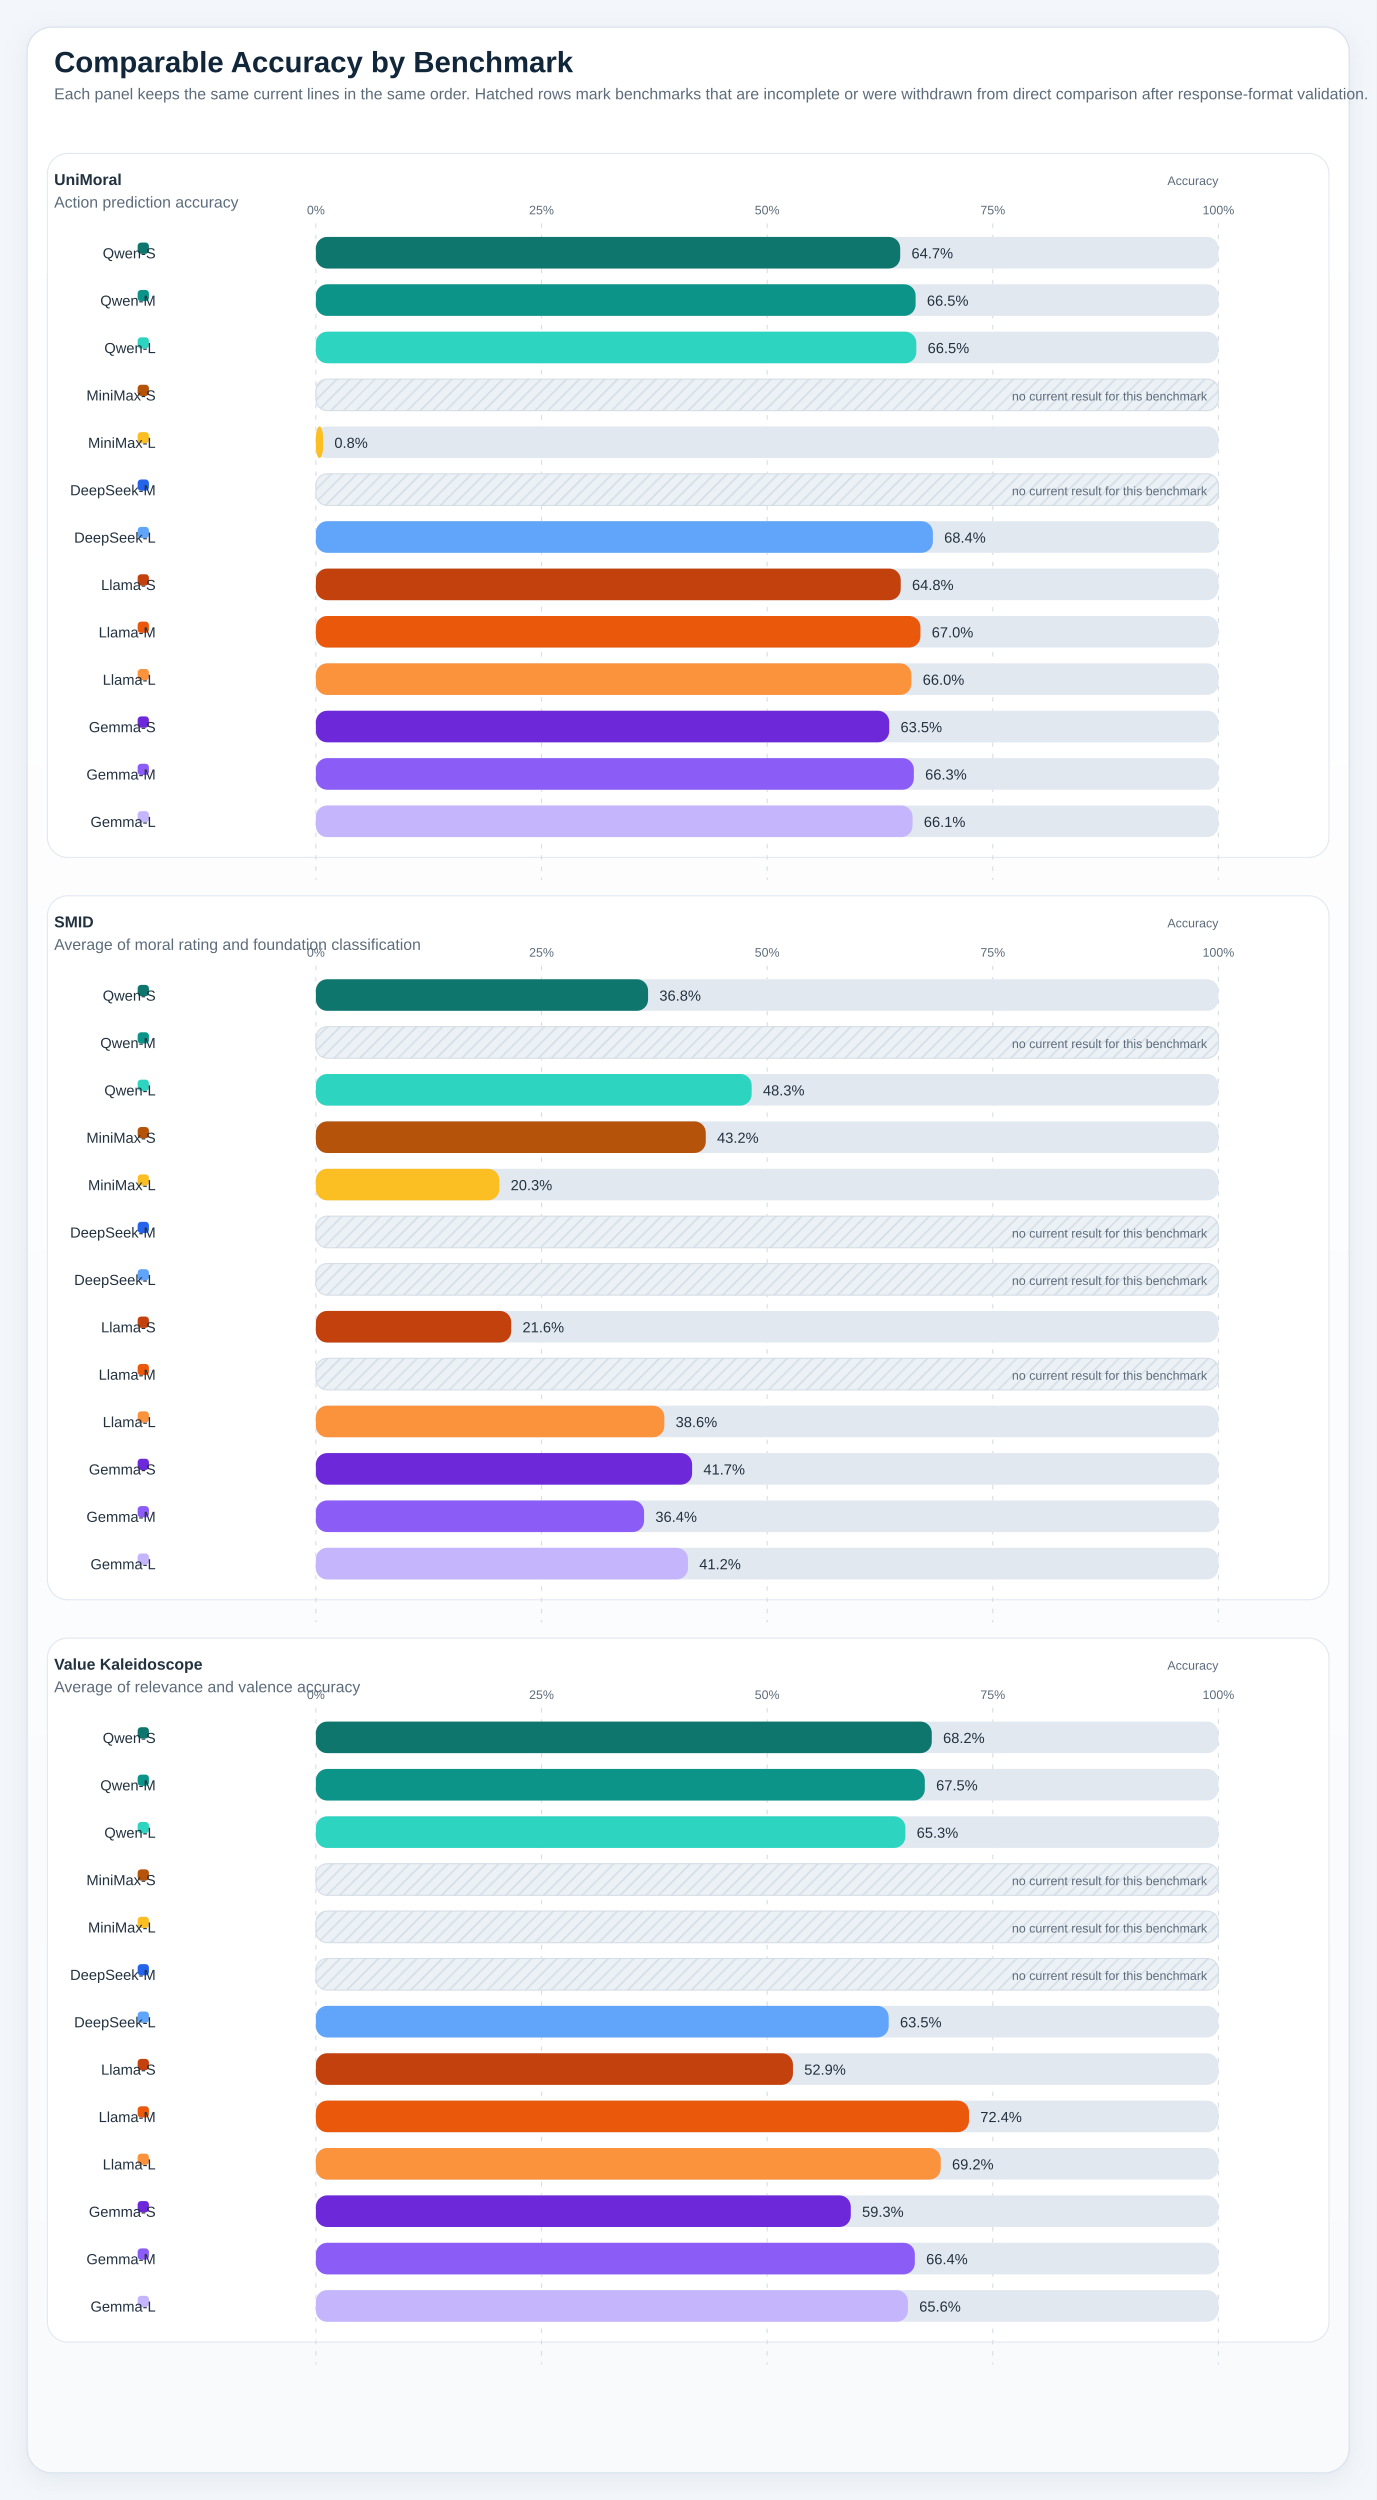
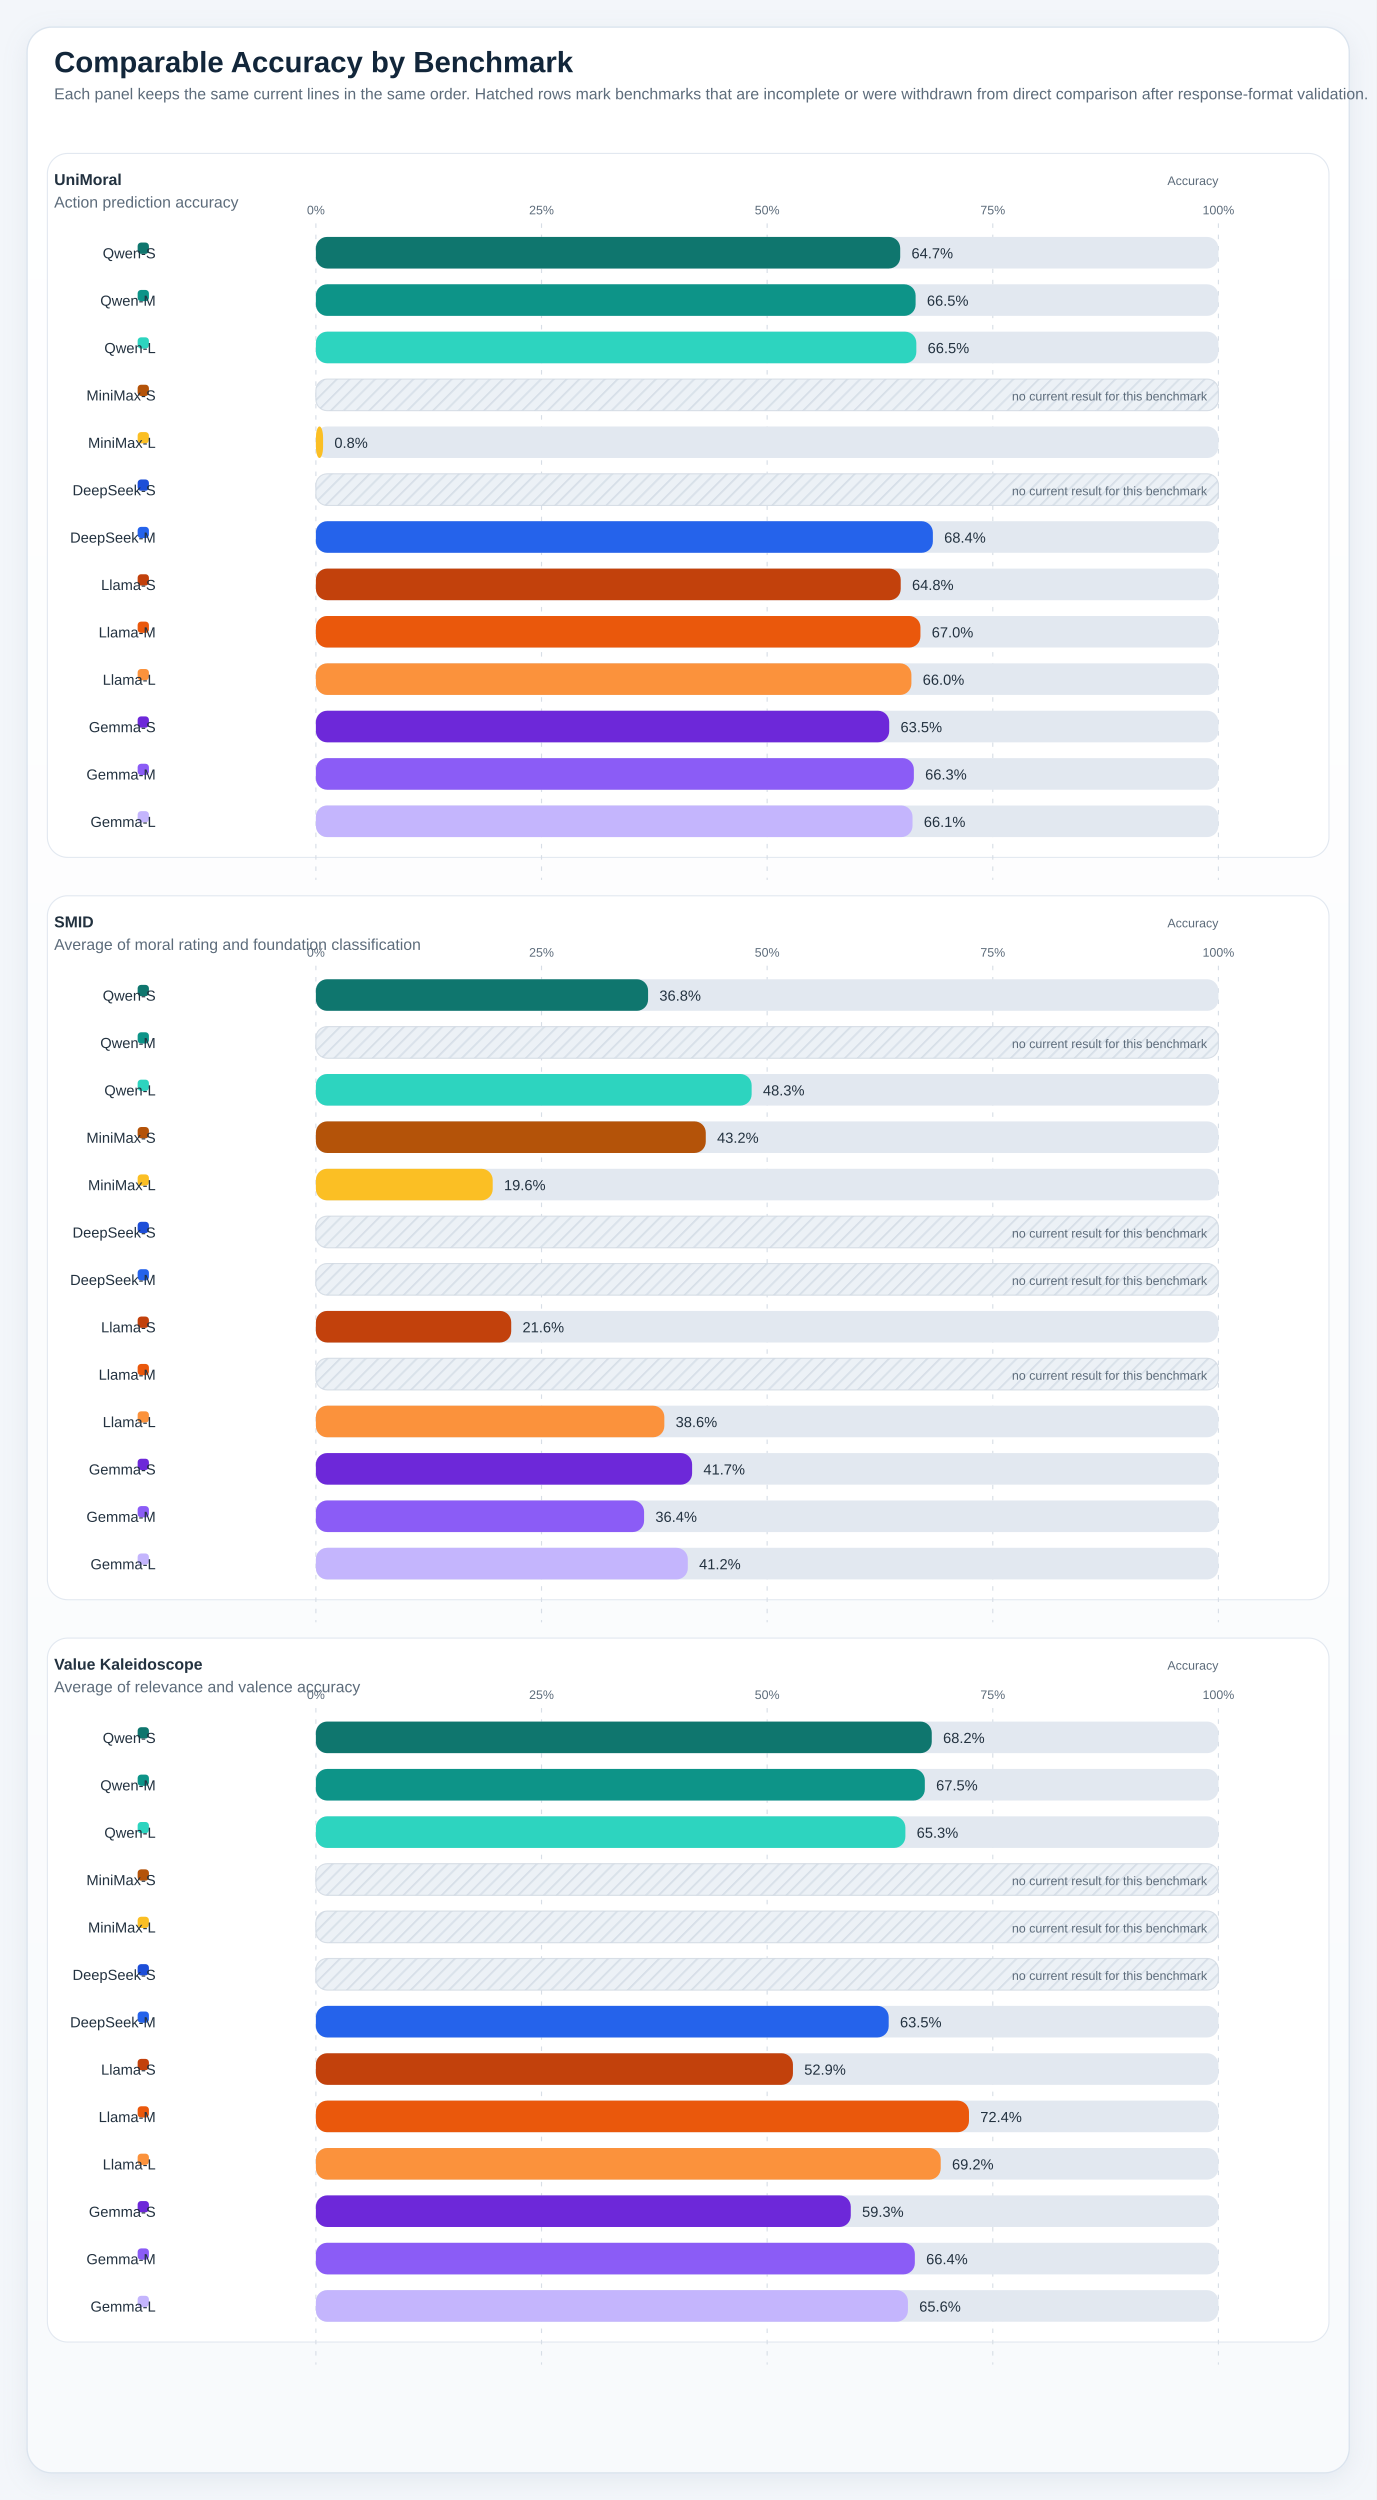
<svg xmlns="http://www.w3.org/2000/svg" viewBox="0 0 1220 2216" role="img" preserveAspectRatio="xMidYMin meet" style="max-width:100%;height:auto">
  <defs>
    <linearGradient id="panelGradient" x1="0" x2="0" y1="0" y2="1">
      <stop offset="0%" stop-color="#ffffff" />
      <stop offset="100%" stop-color="#f8fafc" />
    </linearGradient>
    <pattern id="diagonalHatch" width="8" height="8" patternUnits="userSpaceOnUse" patternTransform="rotate(45)">
      <line x1="0" y1="0" x2="0" y2="8" stroke="#cdd6e1" stroke-width="3" />
    </pattern>
    <filter id="softShadow" x="-20%" y="-20%" width="140%" height="140%">
      <feDropShadow dx="0" dy="6" stdDeviation="10" flood-color="#9fb0c2" flood-opacity="0.18" />
    </filter>
    <style>
.canvas { fill: #f3f6fa; }
.title { font: 700 26px 'IBM Plex Sans', 'Helvetica Neue', Arial, sans-serif; fill: #12263a; }
.subtitle { font: 400 14px 'IBM Plex Sans', 'Helvetica Neue', Arial, sans-serif; fill: #5c6b7a; }
.axis { font: 600 14px 'IBM Plex Sans', 'Helvetica Neue', Arial, sans-serif; fill: #22313f; }
.label { font: 500 13px 'IBM Plex Sans', 'Helvetica Neue', Arial, sans-serif; fill: #22313f; }
.metric { font: 700 20px 'IBM Plex Sans', 'Helvetica Neue', Arial, sans-serif; fill: #12263a; }
.celltext { font: 700 16px 'IBM Plex Sans', 'Helvetica Neue', Arial, sans-serif; fill: #ffffff; }
.celltext-dark { font: 700 16px 'IBM Plex Sans', 'Helvetica Neue', Arial, sans-serif; fill: #173042; }
.cellsub { font: 500 11px 'IBM Plex Sans', 'Helvetica Neue', Arial, sans-serif; fill: rgba(255,255,255,0.88); }
.cellsub-dark { font: 600 11px 'IBM Plex Sans', 'Helvetica Neue', Arial, sans-serif; fill: #385062; }
.body { font: 500 12px 'IBM Plex Sans', 'Helvetica Neue', Arial, sans-serif; fill: #22313f; }
.small { font: 500 11px 'IBM Plex Sans', 'Helvetica Neue', Arial, sans-serif; fill: #5c6b7a; }
.tiny { font: 600 10px 'IBM Plex Sans', 'Helvetica Neue', Arial, sans-serif; fill: #6b7c8f; letter-spacing: 0.04em; }
.grid { fill: #ffffff; stroke: #d7dee6; stroke-width: 1.25; }
.panel { fill: url(#panelGradient); stroke: #dbe4ee; stroke-width: 1.25; filter: url(#softShadow); }
.subpanel { fill: #ffffff; stroke: #e2e8f0; stroke-width: 1; }
.legend-card { fill: #ffffff; stroke: #dbe4ee; stroke-width: 1; }
.guide { stroke: #d7dee6; stroke-width: 1; stroke-dasharray: 4 6; }
.baseline { stroke: #aab7c6; stroke-width: 1.1; }
.muted-cell { fill: #eef2f7; stroke: #d7dee6; stroke-width: 1; }
.muted-bar { fill: #ecf1f6; stroke: #d7dee6; stroke-width: 1; }
.outline { stroke: rgba(255,255,255,0.9); stroke-width: 1; }
</style>
  </defs>
  <rect x="0" y="0" width="1220" height="2216" class="canvas" />
  <rect x="24" y="24" width="1172" height="2168" rx="22" class="panel" />
  <text x="48" y="64" class="title">Comparable Accuracy by Benchmark</text>
  <text x="48" y="88" class="subtitle">Each panel keeps the same current lines in the same order. Hatched rows mark benchmarks that are incomplete or were withdrawn from direct comparison after response-format validation.</text>
  <rect x="42" y="136" width="1136" height="624" rx="18" class="subpanel" />
  <text x="48" y="164" class="axis">UniMoral</text>
  <text x="48" y="184" class="subtitle">Action prediction accuracy</text>
  <text x="1080" y="164" text-anchor="end" class="small">Accuracy</text>
  <line x1="280.00" y1="198" x2="280.00" y2="780" class="guide" />
  <text x="280.00" y="190" text-anchor="middle" class="small">0%</text>
  <line x1="480.00" y1="198" x2="480.00" y2="780" class="guide" />
  <text x="480.00" y="190" text-anchor="middle" class="small">25%</text>
  <line x1="680.00" y1="198" x2="680.00" y2="780" class="guide" />
  <text x="680.00" y="190" text-anchor="middle" class="small">50%</text>
  <line x1="880.00" y1="198" x2="880.00" y2="780" class="guide" />
  <text x="880.00" y="190" text-anchor="middle" class="small">75%</text>
  <line x1="1080.00" y1="198" x2="1080.00" y2="780" class="guide" />
  <text x="1080.00" y="190" text-anchor="middle" class="small">100%</text>
  <rect x="122" y="215" width="10" height="10" rx="3" fill="#0f766e" />
  <text x="138" y="229" text-anchor="end" class="label">Qwen-S</text>
  <rect x="280" y="210" width="800" height="28" rx="10" fill="#e2e8f0" />
  <rect x="280" y="210" width="517.94" height="28" rx="10" fill="#0f766e" />
  <text x="807.94" y="229" text-anchor="start" class="label">64.7%</text>
  <rect x="122" y="257" width="10" height="10" rx="3" fill="#0d9488" />
  <text x="138" y="271" text-anchor="end" class="label">Qwen-M</text>
  <rect x="280" y="252" width="800" height="28" rx="10" fill="#e2e8f0" />
  <rect x="280" y="252" width="531.60" height="28" rx="10" fill="#0d9488" />
  <text x="821.60" y="271" text-anchor="start" class="label">66.5%</text>
  <rect x="122" y="299" width="10" height="10" rx="3" fill="#2dd4bf" />
  <text x="138" y="313" text-anchor="end" class="label">Qwen-L</text>
  <rect x="280" y="294" width="800" height="28" rx="10" fill="#e2e8f0" />
  <rect x="280" y="294" width="532.24" height="28" rx="10" fill="#2dd4bf" />
  <text x="822.24" y="313" text-anchor="start" class="label">66.5%</text>
  <rect x="122" y="341" width="10" height="10" rx="3" fill="#b45309" />
  <text x="138" y="355" text-anchor="end" class="label">MiniMax-S</text>
  <rect x="280" y="336" width="800" height="28" rx="10" fill="#e2e8f0" />
  <rect x="280" y="336" width="800" height="28" rx="10" class="muted-bar" />
  <rect x="280" y="336" width="800" height="28" rx="10" fill="url(#diagonalHatch)" opacity="0.7" />
  <text x="1070" y="355" text-anchor="end" class="small">no current result for this benchmark</text>
  <rect x="122" y="383" width="10" height="10" rx="3" fill="#fbbf24" />
  <text x="138" y="397" text-anchor="end" class="label">MiniMax-L</text>
  <rect x="280" y="378" width="800" height="28" rx="10" fill="#e2e8f0" />
  <rect x="280" y="378" width="6.38" height="28" rx="10" fill="#fbbf24" />
  <text x="296.38" y="397" text-anchor="start" class="label">0.8%</text>
-   <rect x="122" y="425" width="10" height="10" rx="3" fill="#2563eb" />
-   <text x="138" y="439" text-anchor="end" class="label">DeepSeek-M</text>
+   <rect x="122" y="425" width="10" height="10" rx="3" fill="#1d4ed8" />
+   <text x="138" y="439" text-anchor="end" class="label">DeepSeek-S</text>
  <rect x="280" y="420" width="800" height="28" rx="10" fill="#e2e8f0" />
  <rect x="280" y="420" width="800" height="28" rx="10" class="muted-bar" />
  <rect x="280" y="420" width="800" height="28" rx="10" fill="url(#diagonalHatch)" opacity="0.7" />
  <text x="1070" y="439" text-anchor="end" class="small">no current result for this benchmark</text>
-   <rect x="122" y="467" width="10" height="10" rx="3" fill="#60a5fa" />
-   <text x="138" y="481" text-anchor="end" class="label">DeepSeek-L</text>
+   <rect x="122" y="467" width="10" height="10" rx="3" fill="#2563eb" />
+   <text x="138" y="481" text-anchor="end" class="label">DeepSeek-M</text>
  <rect x="280" y="462" width="800" height="28" rx="10" fill="#e2e8f0" />
-   <rect x="280" y="462" width="546.90" height="28" rx="10" fill="#60a5fa" />
+   <rect x="280" y="462" width="546.90" height="28" rx="10" fill="#2563eb" />
  <text x="836.90" y="481" text-anchor="start" class="label">68.4%</text>
  <rect x="122" y="509" width="10" height="10" rx="3" fill="#c2410c" />
  <text x="138" y="523" text-anchor="end" class="label">Llama-S</text>
  <rect x="280" y="504" width="800" height="28" rx="10" fill="#e2e8f0" />
  <rect x="280" y="504" width="518.40" height="28" rx="10" fill="#c2410c" />
  <text x="808.40" y="523" text-anchor="start" class="label">64.8%</text>
  <rect x="122" y="551" width="10" height="10" rx="3" fill="#ea580c" />
  <text x="138" y="565" text-anchor="end" class="label">Llama-M</text>
  <rect x="280" y="546" width="800" height="28" rx="10" fill="#e2e8f0" />
  <rect x="280" y="546" width="535.88" height="28" rx="10" fill="#ea580c" />
  <text x="825.88" y="565" text-anchor="start" class="label">67.0%</text>
  <rect x="122" y="593" width="10" height="10" rx="3" fill="#fb923c" />
  <text x="138" y="607" text-anchor="end" class="label">Llama-L</text>
  <rect x="280" y="588" width="800" height="28" rx="10" fill="#e2e8f0" />
  <rect x="280" y="588" width="527.87" height="28" rx="10" fill="#fb923c" />
  <text x="817.87" y="607" text-anchor="start" class="label">66.0%</text>
  <rect x="122" y="635" width="10" height="10" rx="3" fill="#6d28d9" />
  <text x="138" y="649" text-anchor="end" class="label">Gemma-S</text>
  <rect x="280" y="630" width="800" height="28" rx="10" fill="#e2e8f0" />
  <rect x="280" y="630" width="508.20" height="28" rx="10" fill="#6d28d9" />
  <text x="798.20" y="649" text-anchor="start" class="label">63.5%</text>
  <rect x="122" y="677" width="10" height="10" rx="3" fill="#8b5cf6" />
  <text x="138" y="691" text-anchor="end" class="label">Gemma-M</text>
  <rect x="280" y="672" width="800" height="28" rx="10" fill="#e2e8f0" />
  <rect x="280" y="672" width="530.05" height="28" rx="10" fill="#8b5cf6" />
  <text x="820.05" y="691" text-anchor="start" class="label">66.3%</text>
  <rect x="122" y="719" width="10" height="10" rx="3" fill="#c4b5fd" />
  <text x="138" y="733" text-anchor="end" class="label">Gemma-L</text>
  <rect x="280" y="714" width="800" height="28" rx="10" fill="#e2e8f0" />
  <rect x="280" y="714" width="528.87" height="28" rx="10" fill="#c4b5fd" />
  <text x="818.87" y="733" text-anchor="start" class="label">66.1%</text>
  <rect x="42" y="794" width="1136" height="624" rx="18" class="subpanel" />
  <text x="48" y="822" class="axis">SMID</text>
  <text x="48" y="842" class="subtitle">Average of moral rating and foundation classification</text>
  <text x="1080" y="822" text-anchor="end" class="small">Accuracy</text>
  <line x1="280.00" y1="856" x2="280.00" y2="1438" class="guide" />
  <text x="280.00" y="848" text-anchor="middle" class="small">0%</text>
  <line x1="480.00" y1="856" x2="480.00" y2="1438" class="guide" />
  <text x="480.00" y="848" text-anchor="middle" class="small">25%</text>
  <line x1="680.00" y1="856" x2="680.00" y2="1438" class="guide" />
  <text x="680.00" y="848" text-anchor="middle" class="small">50%</text>
  <line x1="880.00" y1="856" x2="880.00" y2="1438" class="guide" />
  <text x="880.00" y="848" text-anchor="middle" class="small">75%</text>
  <line x1="1080.00" y1="856" x2="1080.00" y2="1438" class="guide" />
  <text x="1080.00" y="848" text-anchor="middle" class="small">100%</text>
  <rect x="122" y="873" width="10" height="10" rx="3" fill="#0f766e" />
  <text x="138" y="887" text-anchor="end" class="label">Qwen-S</text>
  <rect x="280" y="868" width="800" height="28" rx="10" fill="#e2e8f0" />
  <rect x="280" y="868" width="294.46" height="28" rx="10" fill="#0f766e" />
  <text x="584.46" y="887" text-anchor="start" class="label">36.8%</text>
  <rect x="122" y="915" width="10" height="10" rx="3" fill="#0d9488" />
  <text x="138" y="929" text-anchor="end" class="label">Qwen-M</text>
  <rect x="280" y="910" width="800" height="28" rx="10" fill="#e2e8f0" />
  <rect x="280" y="910" width="800" height="28" rx="10" class="muted-bar" />
  <rect x="280" y="910" width="800" height="28" rx="10" fill="url(#diagonalHatch)" opacity="0.7" />
  <text x="1070" y="929" text-anchor="end" class="small">no current result for this benchmark</text>
  <rect x="122" y="957" width="10" height="10" rx="3" fill="#2dd4bf" />
  <text x="138" y="971" text-anchor="end" class="label">Qwen-L</text>
  <rect x="280" y="952" width="800" height="28" rx="10" fill="#e2e8f0" />
  <rect x="280" y="952" width="386.26" height="28" rx="10" fill="#2dd4bf" />
  <text x="676.26" y="971" text-anchor="start" class="label">48.3%</text>
  <rect x="122" y="999" width="10" height="10" rx="3" fill="#b45309" />
  <text x="138" y="1013" text-anchor="end" class="label">MiniMax-S</text>
  <rect x="280" y="994" width="800" height="28" rx="10" fill="#e2e8f0" />
  <rect x="280" y="994" width="345.60" height="28" rx="10" fill="#b45309" />
  <text x="635.60" y="1013" text-anchor="start" class="label">43.2%</text>
  <rect x="122" y="1041" width="10" height="10" rx="3" fill="#fbbf24" />
  <text x="138" y="1055" text-anchor="end" class="label">MiniMax-L</text>
  <rect x="280" y="1036" width="800" height="28" rx="10" fill="#e2e8f0" />
-   <rect x="280" y="1036" width="162.63" height="28" rx="10" fill="#fbbf24" />
-   <text x="452.63" y="1055" text-anchor="start" class="label">20.3%</text>
-   <rect x="122" y="1083" width="10" height="10" rx="3" fill="#2563eb" />
-   <text x="138" y="1097" text-anchor="end" class="label">DeepSeek-M</text>
+   <rect x="280" y="1036" width="156.74" height="28" rx="10" fill="#fbbf24" />
+   <text x="446.74" y="1055" text-anchor="start" class="label">19.6%</text>
+   <rect x="122" y="1083" width="10" height="10" rx="3" fill="#1d4ed8" />
+   <text x="138" y="1097" text-anchor="end" class="label">DeepSeek-S</text>
  <rect x="280" y="1078" width="800" height="28" rx="10" fill="#e2e8f0" />
  <rect x="280" y="1078" width="800" height="28" rx="10" class="muted-bar" />
  <rect x="280" y="1078" width="800" height="28" rx="10" fill="url(#diagonalHatch)" opacity="0.7" />
  <text x="1070" y="1097" text-anchor="end" class="small">no current result for this benchmark</text>
-   <rect x="122" y="1125" width="10" height="10" rx="3" fill="#60a5fa" />
-   <text x="138" y="1139" text-anchor="end" class="label">DeepSeek-L</text>
+   <rect x="122" y="1125" width="10" height="10" rx="3" fill="#2563eb" />
+   <text x="138" y="1139" text-anchor="end" class="label">DeepSeek-M</text>
  <rect x="280" y="1120" width="800" height="28" rx="10" fill="#e2e8f0" />
  <rect x="280" y="1120" width="800" height="28" rx="10" class="muted-bar" />
  <rect x="280" y="1120" width="800" height="28" rx="10" fill="url(#diagonalHatch)" opacity="0.7" />
  <text x="1070" y="1139" text-anchor="end" class="small">no current result for this benchmark</text>
  <rect x="122" y="1167" width="10" height="10" rx="3" fill="#c2410c" />
  <text x="138" y="1181" text-anchor="end" class="label">Llama-S</text>
  <rect x="280" y="1162" width="800" height="28" rx="10" fill="#e2e8f0" />
  <rect x="280" y="1162" width="173.14" height="28" rx="10" fill="#c2410c" />
  <text x="463.14" y="1181" text-anchor="start" class="label">21.6%</text>
  <rect x="122" y="1209" width="10" height="10" rx="3" fill="#ea580c" />
  <text x="138" y="1223" text-anchor="end" class="label">Llama-M</text>
  <rect x="280" y="1204" width="800" height="28" rx="10" fill="#e2e8f0" />
  <rect x="280" y="1204" width="800" height="28" rx="10" class="muted-bar" />
  <rect x="280" y="1204" width="800" height="28" rx="10" fill="url(#diagonalHatch)" opacity="0.7" />
  <text x="1070" y="1223" text-anchor="end" class="small">no current result for this benchmark</text>
  <rect x="122" y="1251" width="10" height="10" rx="3" fill="#fb923c" />
  <text x="138" y="1265" text-anchor="end" class="label">Llama-L</text>
  <rect x="280" y="1246" width="800" height="28" rx="10" fill="#e2e8f0" />
  <rect x="280" y="1246" width="308.87" height="28" rx="10" fill="#fb923c" />
  <text x="598.87" y="1265" text-anchor="start" class="label">38.6%</text>
  <rect x="122" y="1293" width="10" height="10" rx="3" fill="#6d28d9" />
  <text x="138" y="1307" text-anchor="end" class="label">Gemma-S</text>
  <rect x="280" y="1288" width="800" height="28" rx="10" fill="#e2e8f0" />
  <rect x="280" y="1288" width="333.49" height="28" rx="10" fill="#6d28d9" />
  <text x="623.49" y="1307" text-anchor="start" class="label">41.7%</text>
  <rect x="122" y="1335" width="10" height="10" rx="3" fill="#8b5cf6" />
  <text x="138" y="1349" text-anchor="end" class="label">Gemma-M</text>
  <rect x="280" y="1330" width="800" height="28" rx="10" fill="#e2e8f0" />
  <rect x="280" y="1330" width="290.92" height="28" rx="10" fill="#8b5cf6" />
  <text x="580.92" y="1349" text-anchor="start" class="label">36.4%</text>
  <rect x="122" y="1377" width="10" height="10" rx="3" fill="#c4b5fd" />
  <text x="138" y="1391" text-anchor="end" class="label">Gemma-L</text>
  <rect x="280" y="1372" width="800" height="28" rx="10" fill="#e2e8f0" />
-   <rect x="280" y="1372" width="329.82" height="28" rx="10" fill="#c4b5fd" />
-   <text x="619.82" y="1391" text-anchor="start" class="label">41.2%</text>
+   <rect x="280" y="1372" width="329.68" height="28" rx="10" fill="#c4b5fd" />
+   <text x="619.68" y="1391" text-anchor="start" class="label">41.2%</text>
  <rect x="42" y="1452" width="1136" height="624" rx="18" class="subpanel" />
  <text x="48" y="1480" class="axis">Value Kaleidoscope</text>
  <text x="48" y="1500" class="subtitle">Average of relevance and valence accuracy</text>
  <text x="1080" y="1480" text-anchor="end" class="small">Accuracy</text>
  <line x1="280.00" y1="1514" x2="280.00" y2="2096" class="guide" />
  <text x="280.00" y="1506" text-anchor="middle" class="small">0%</text>
  <line x1="480.00" y1="1514" x2="480.00" y2="2096" class="guide" />
  <text x="480.00" y="1506" text-anchor="middle" class="small">25%</text>
  <line x1="680.00" y1="1514" x2="680.00" y2="2096" class="guide" />
  <text x="680.00" y="1506" text-anchor="middle" class="small">50%</text>
  <line x1="880.00" y1="1514" x2="880.00" y2="2096" class="guide" />
  <text x="880.00" y="1506" text-anchor="middle" class="small">75%</text>
  <line x1="1080.00" y1="1514" x2="1080.00" y2="2096" class="guide" />
  <text x="1080.00" y="1506" text-anchor="middle" class="small">100%</text>
  <rect x="122" y="1531" width="10" height="10" rx="3" fill="#0f766e" />
  <text x="138" y="1545" text-anchor="end" class="label">Qwen-S</text>
  <rect x="280" y="1526" width="800" height="28" rx="10" fill="#e2e8f0" />
  <rect x="280" y="1526" width="545.92" height="28" rx="10" fill="#0f766e" />
  <text x="835.92" y="1545" text-anchor="start" class="label">68.2%</text>
  <rect x="122" y="1573" width="10" height="10" rx="3" fill="#0d9488" />
  <text x="138" y="1587" text-anchor="end" class="label">Qwen-M</text>
  <rect x="280" y="1568" width="800" height="28" rx="10" fill="#e2e8f0" />
  <rect x="280" y="1568" width="539.77" height="28" rx="10" fill="#0d9488" />
  <text x="829.77" y="1587" text-anchor="start" class="label">67.5%</text>
  <rect x="122" y="1615" width="10" height="10" rx="3" fill="#2dd4bf" />
  <text x="138" y="1629" text-anchor="end" class="label">Qwen-L</text>
  <rect x="280" y="1610" width="800" height="28" rx="10" fill="#e2e8f0" />
  <rect x="280" y="1610" width="522.53" height="28" rx="10" fill="#2dd4bf" />
  <text x="812.53" y="1629" text-anchor="start" class="label">65.3%</text>
  <rect x="122" y="1657" width="10" height="10" rx="3" fill="#b45309" />
  <text x="138" y="1671" text-anchor="end" class="label">MiniMax-S</text>
  <rect x="280" y="1652" width="800" height="28" rx="10" fill="#e2e8f0" />
  <rect x="280" y="1652" width="800" height="28" rx="10" class="muted-bar" />
  <rect x="280" y="1652" width="800" height="28" rx="10" fill="url(#diagonalHatch)" opacity="0.7" />
  <text x="1070" y="1671" text-anchor="end" class="small">no current result for this benchmark</text>
  <rect x="122" y="1699" width="10" height="10" rx="3" fill="#fbbf24" />
  <text x="138" y="1713" text-anchor="end" class="label">MiniMax-L</text>
  <rect x="280" y="1694" width="800" height="28" rx="10" fill="#e2e8f0" />
  <rect x="280" y="1694" width="800" height="28" rx="10" class="muted-bar" />
  <rect x="280" y="1694" width="800" height="28" rx="10" fill="url(#diagonalHatch)" opacity="0.7" />
  <text x="1070" y="1713" text-anchor="end" class="small">no current result for this benchmark</text>
-   <rect x="122" y="1741" width="10" height="10" rx="3" fill="#2563eb" />
-   <text x="138" y="1755" text-anchor="end" class="label">DeepSeek-M</text>
+   <rect x="122" y="1741" width="10" height="10" rx="3" fill="#1d4ed8" />
+   <text x="138" y="1755" text-anchor="end" class="label">DeepSeek-S</text>
  <rect x="280" y="1736" width="800" height="28" rx="10" fill="#e2e8f0" />
  <rect x="280" y="1736" width="800" height="28" rx="10" class="muted-bar" />
  <rect x="280" y="1736" width="800" height="28" rx="10" fill="url(#diagonalHatch)" opacity="0.7" />
  <text x="1070" y="1755" text-anchor="end" class="small">no current result for this benchmark</text>
-   <rect x="122" y="1783" width="10" height="10" rx="3" fill="#60a5fa" />
-   <text x="138" y="1797" text-anchor="end" class="label">DeepSeek-L</text>
+   <rect x="122" y="1783" width="10" height="10" rx="3" fill="#2563eb" />
+   <text x="138" y="1797" text-anchor="end" class="label">DeepSeek-M</text>
  <rect x="280" y="1778" width="800" height="28" rx="10" fill="#e2e8f0" />
-   <rect x="280" y="1778" width="507.74" height="28" rx="10" fill="#60a5fa" />
+   <rect x="280" y="1778" width="507.74" height="28" rx="10" fill="#2563eb" />
  <text x="797.74" y="1797" text-anchor="start" class="label">63.5%</text>
  <rect x="122" y="1825" width="10" height="10" rx="3" fill="#c2410c" />
  <text x="138" y="1839" text-anchor="end" class="label">Llama-S</text>
  <rect x="280" y="1820" width="800" height="28" rx="10" fill="#e2e8f0" />
  <rect x="280" y="1820" width="422.87" height="28" rx="10" fill="#c2410c" />
  <text x="712.87" y="1839" text-anchor="start" class="label">52.9%</text>
  <rect x="122" y="1867" width="10" height="10" rx="3" fill="#ea580c" />
  <text x="138" y="1881" text-anchor="end" class="label">Llama-M</text>
  <rect x="280" y="1862" width="800" height="28" rx="10" fill="#e2e8f0" />
  <rect x="280" y="1862" width="578.91" height="28" rx="10" fill="#ea580c" />
  <text x="868.91" y="1881" text-anchor="start" class="label">72.4%</text>
  <rect x="122" y="1909" width="10" height="10" rx="3" fill="#fb923c" />
  <text x="138" y="1923" text-anchor="end" class="label">Llama-L</text>
  <rect x="280" y="1904" width="800" height="28" rx="10" fill="#e2e8f0" />
  <rect x="280" y="1904" width="553.86" height="28" rx="10" fill="#fb923c" />
  <text x="843.86" y="1923" text-anchor="start" class="label">69.2%</text>
  <rect x="122" y="1951" width="10" height="10" rx="3" fill="#6d28d9" />
  <text x="138" y="1965" text-anchor="end" class="label">Gemma-S</text>
  <rect x="280" y="1946" width="800" height="28" rx="10" fill="#e2e8f0" />
  <rect x="280" y="1946" width="474.13" height="28" rx="10" fill="#6d28d9" />
  <text x="764.13" y="1965" text-anchor="start" class="label">59.3%</text>
  <rect x="122" y="1993" width="10" height="10" rx="3" fill="#8b5cf6" />
  <text x="138" y="2007" text-anchor="end" class="label">Gemma-M</text>
  <rect x="280" y="1988" width="800" height="28" rx="10" fill="#e2e8f0" />
  <rect x="280" y="1988" width="530.92" height="28" rx="10" fill="#8b5cf6" />
  <text x="820.92" y="2007" text-anchor="start" class="label">66.4%</text>
  <rect x="122" y="2035" width="10" height="10" rx="3" fill="#c4b5fd" />
  <text x="138" y="2049" text-anchor="end" class="label">Gemma-L</text>
  <rect x="280" y="2030" width="800" height="28" rx="10" fill="#e2e8f0" />
  <rect x="280" y="2030" width="524.79" height="28" rx="10" fill="#c4b5fd" />
  <text x="814.79" y="2049" text-anchor="start" class="label">65.6%</text>
</svg>
